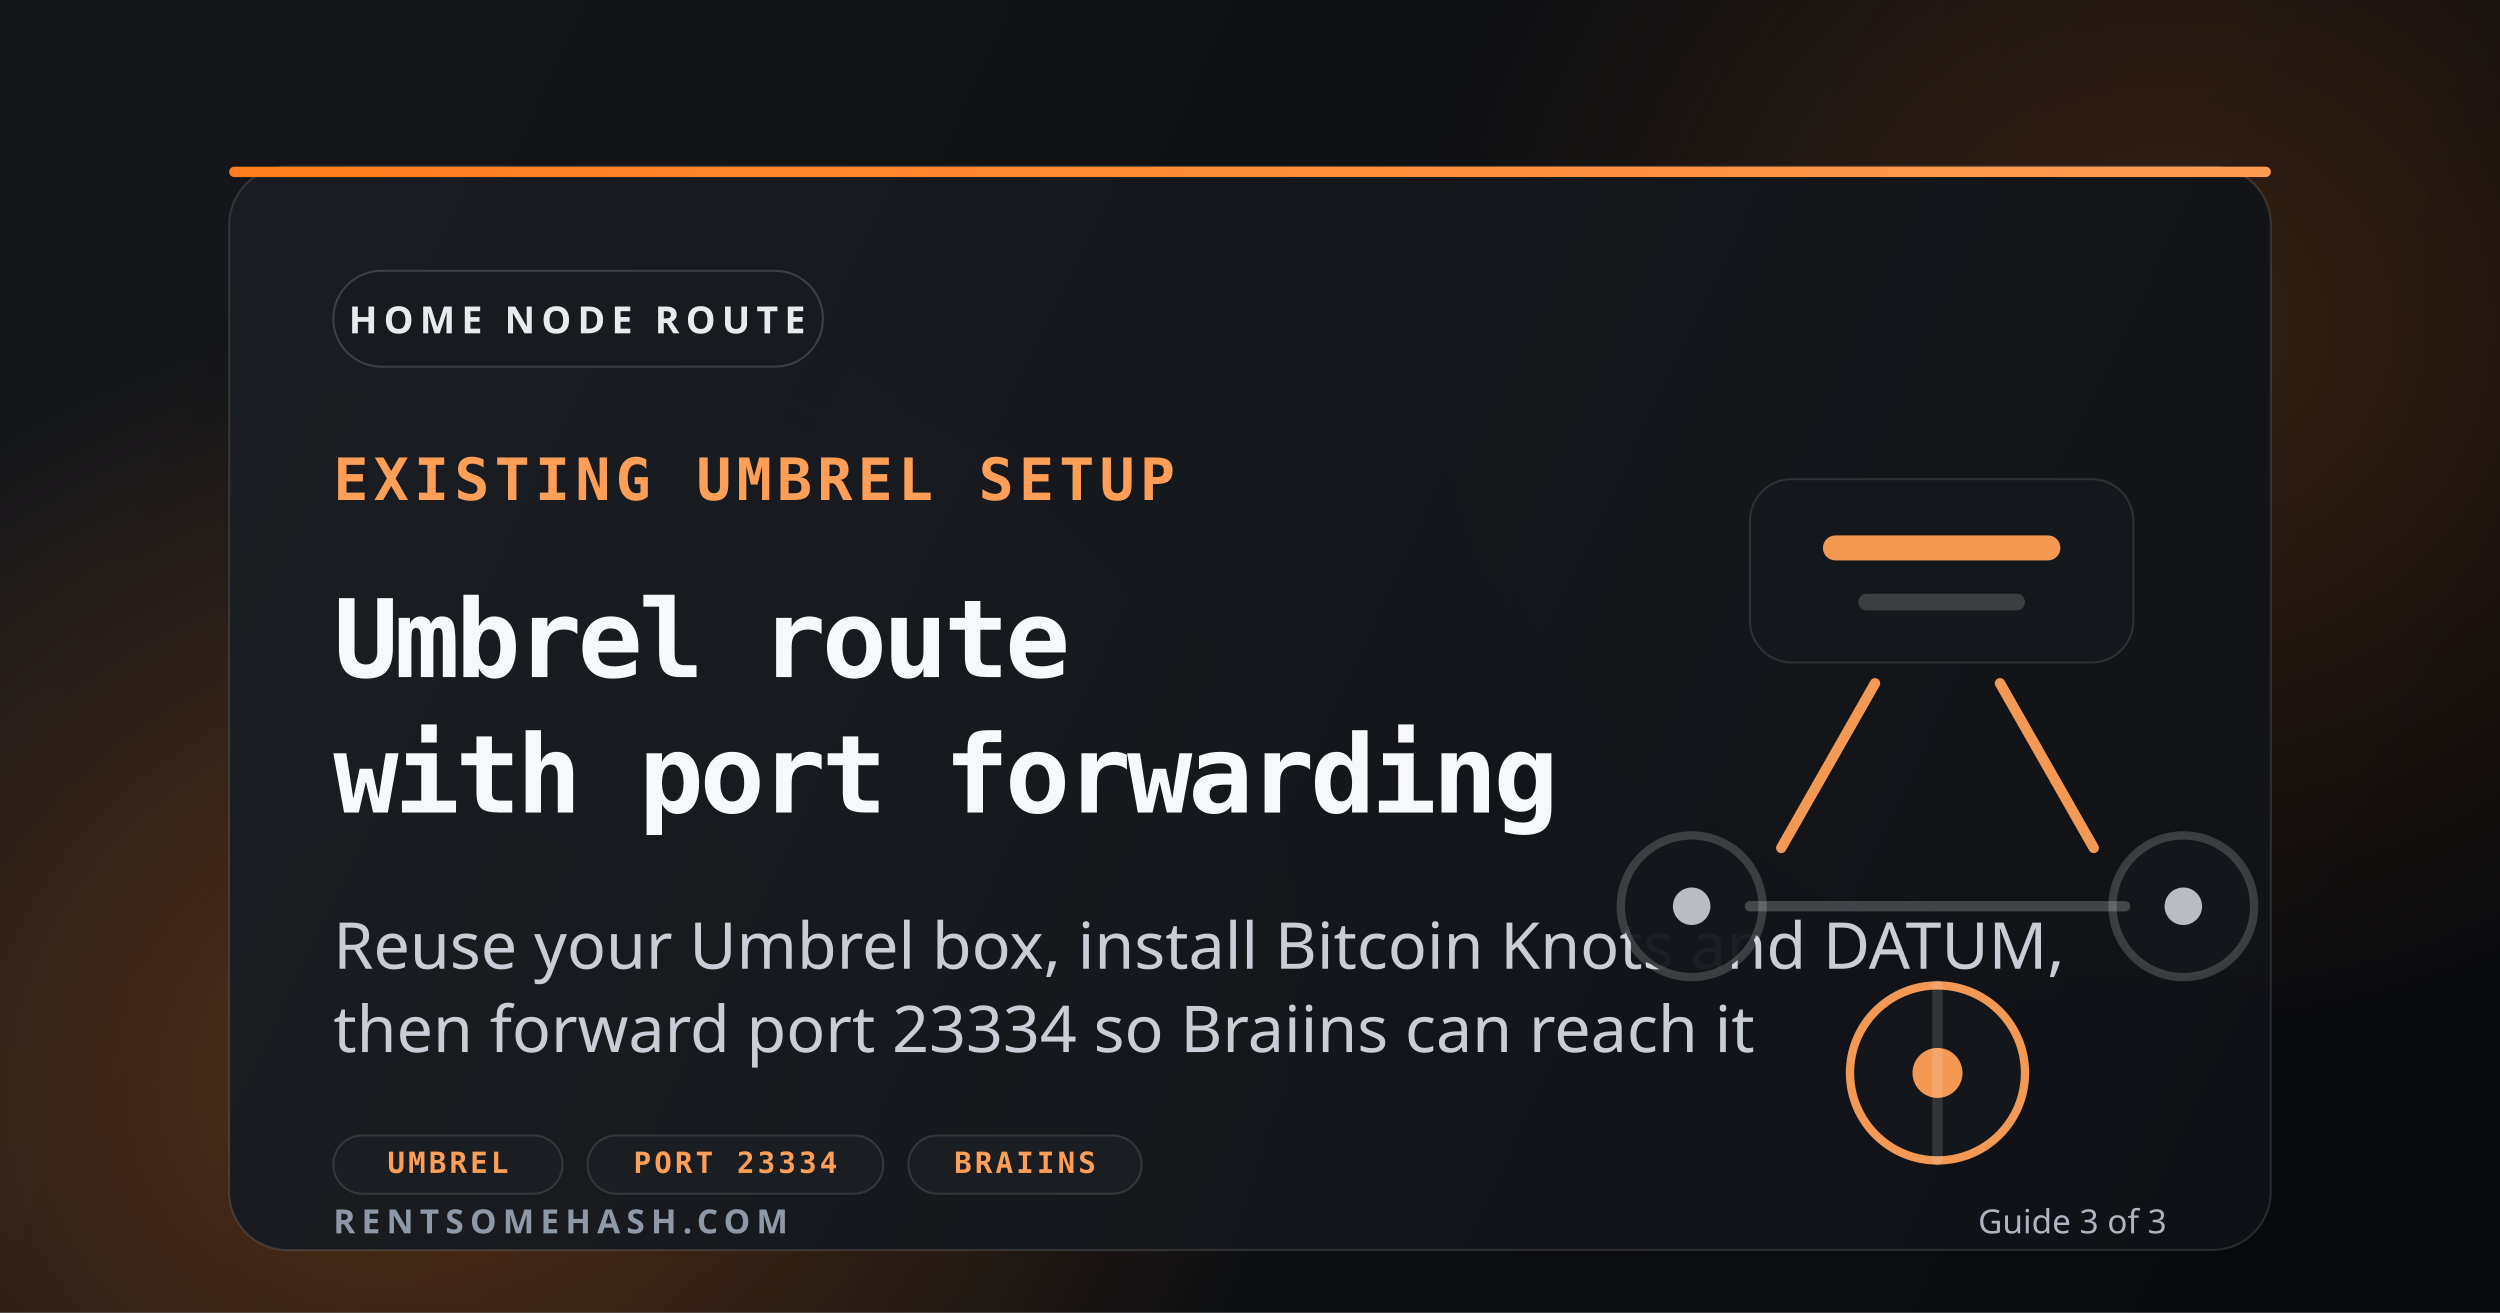
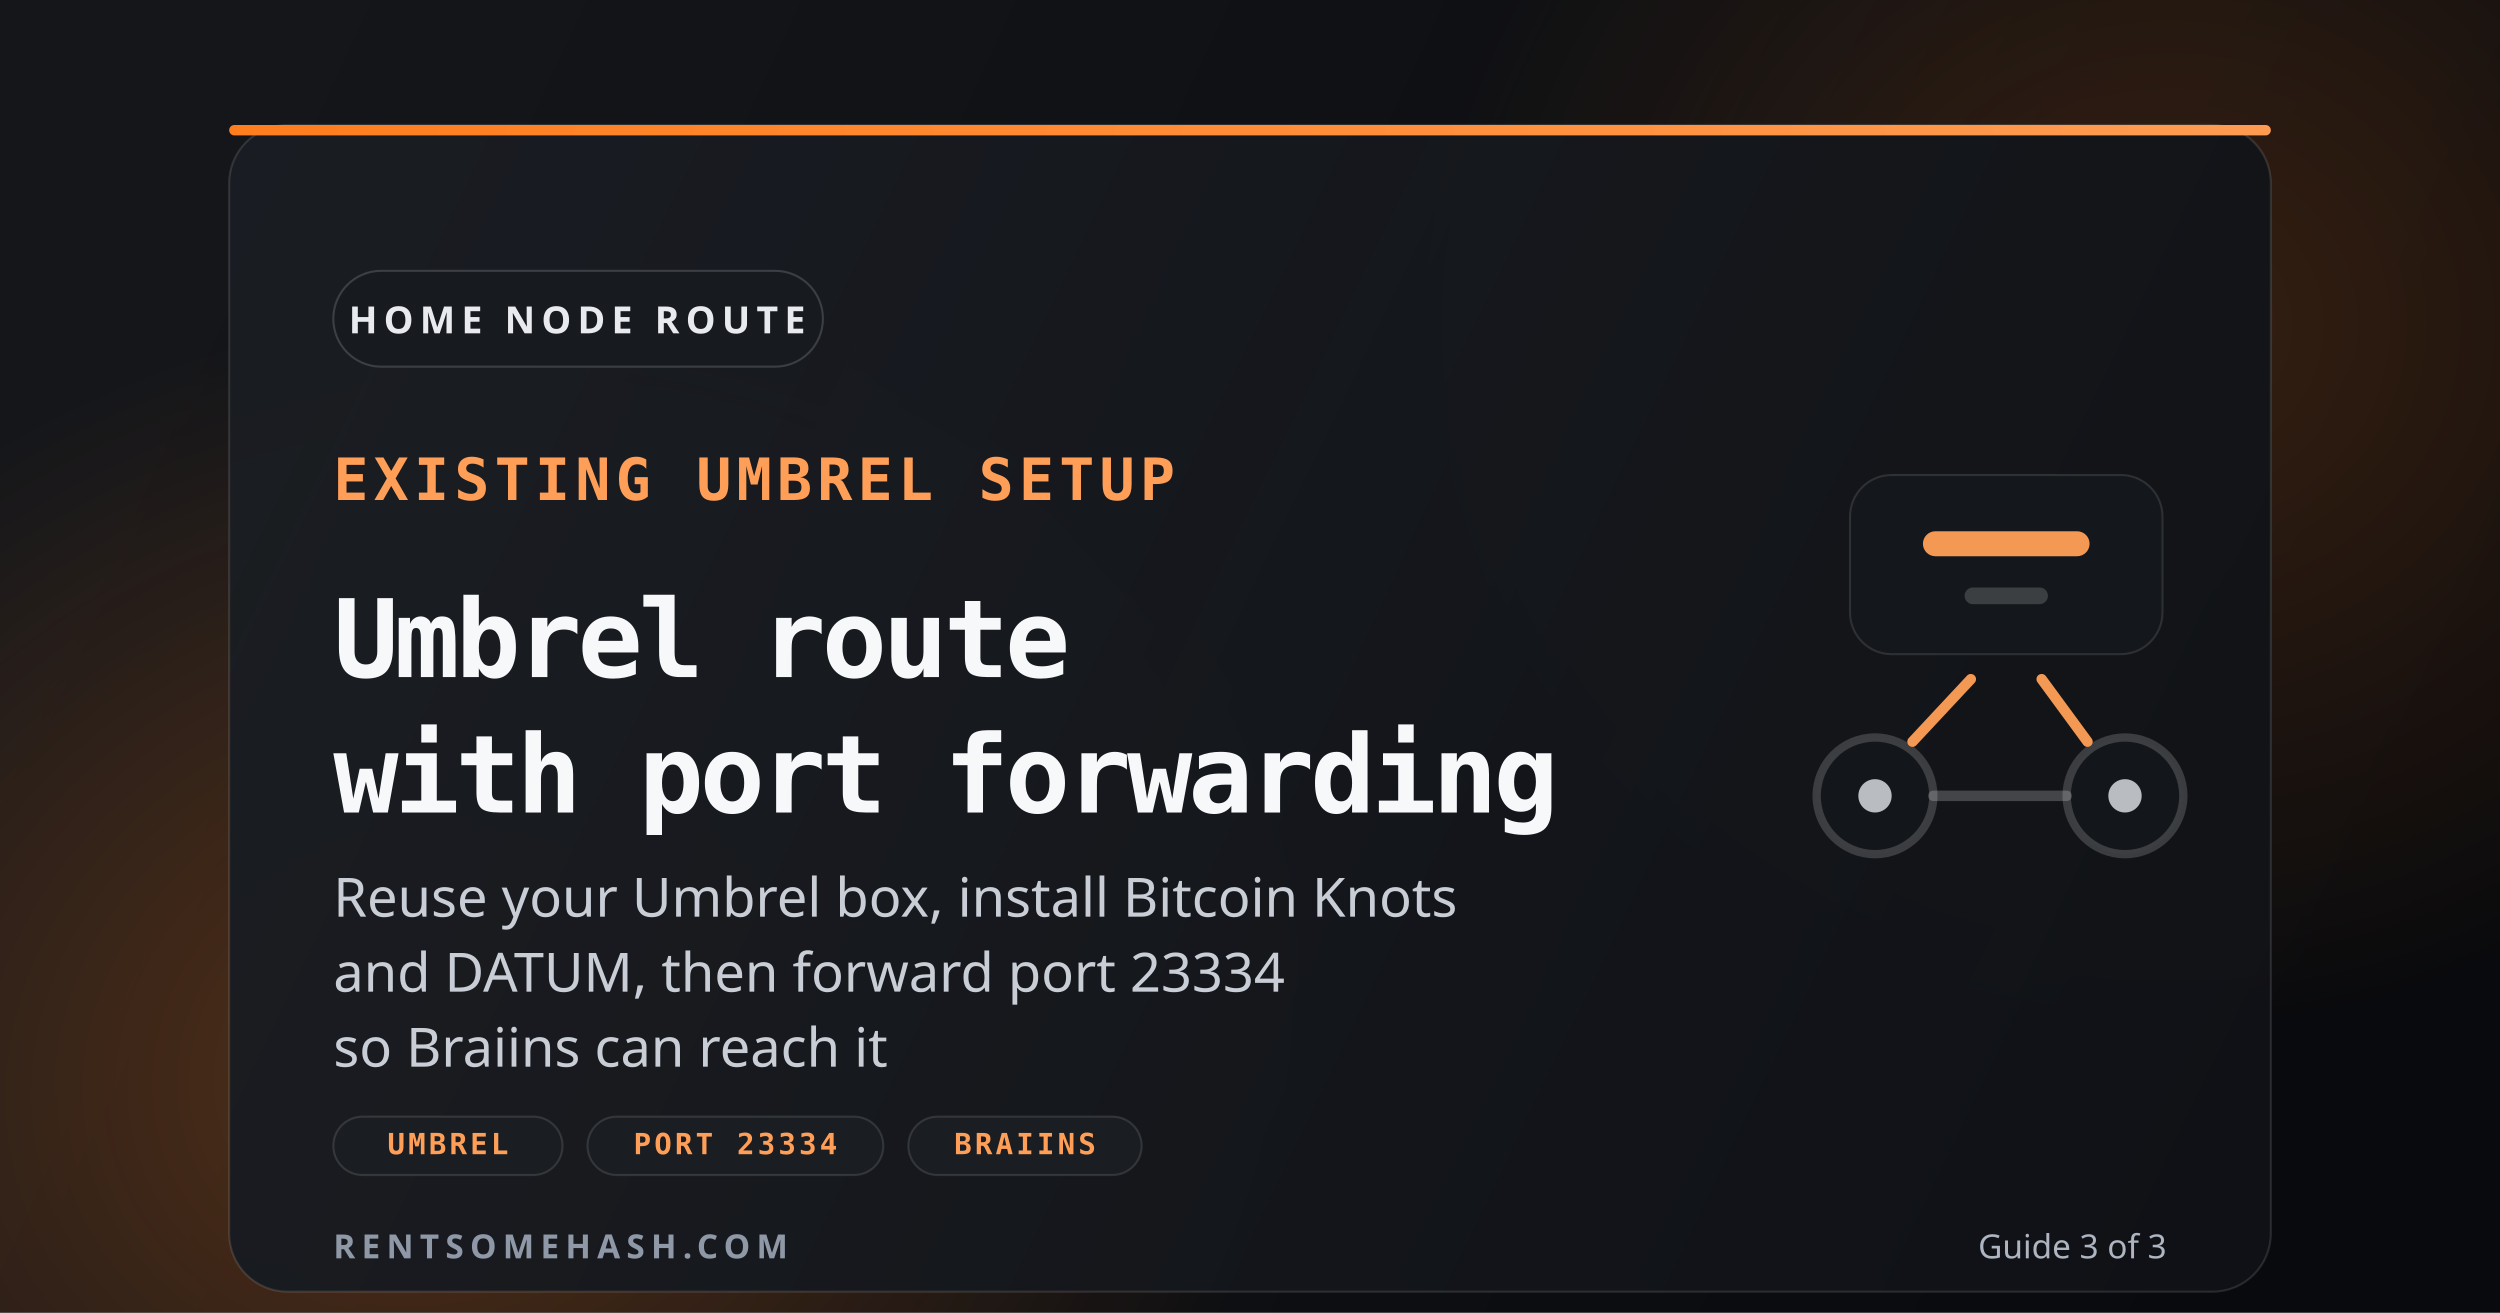
<svg xmlns="http://www.w3.org/2000/svg" width="1800" height="945" viewBox="0 0 1200 630" fill="none">
  <defs>
    <linearGradient id="bg" x1="90" y1="80" x2="1110" y2="550" gradientUnits="userSpaceOnUse">
      <stop stop-color="#14161A" />
      <stop offset="1" stop-color="#090A0D" />
    </linearGradient>
    <linearGradient id="panel" x1="130" y1="88" x2="1070" y2="542" gradientUnits="userSpaceOnUse">
      <stop stop-color="#1A1D22" stop-opacity="0.98" />
      <stop offset="1" stop-color="#101216" stop-opacity="0.96" />
    </linearGradient>
    <radialGradient id="glow" cx="0" cy="0" r="1" gradientUnits="userSpaceOnUse" gradientTransform="translate(1040 155) rotate(180) scale(360 340)">
      <stop stop-color="#FF7A18" stop-opacity="0.18" />
      <stop offset="1" stop-color="#FF7A18" stop-opacity="0" />
    </radialGradient>
    <radialGradient id="glow2" cx="0" cy="0" r="1" gradientUnits="userSpaceOnUse" gradientTransform="translate(205 510) rotate(-18) scale(430 360)">
      <stop stop-color="#FF7A18" stop-opacity="0.28" />
      <stop offset="1" stop-color="#FF7A18" stop-opacity="0" />
    </radialGradient>
    <linearGradient id="accent" x1="0" y1="0" x2="1200" y2="0" gradientUnits="userSpaceOnUse">
      <stop stop-color="#FF7A18" />
      <stop offset="1" stop-color="#FF9F57" />
    </linearGradient>
  </defs>
  <rect width="1200" height="630" fill="#090A0D" />
  <rect width="1200" height="630" fill="url(#bg)" />
  <rect width="1200" height="630" fill="url(#glow)" />
  <rect width="1200" height="630" fill="url(#glow2)" />
-   <rect x="110" y="80" width="980" height="520" rx="28" fill="url(#panel)" stroke="rgba(255,255,255,0.12)" />
-   <rect x="110" y="80" width="980" height="5" rx="2.5" fill="url(#accent)" />
+   <rect x="110" y="60" width="980" height="560" rx="28" fill="url(#panel)" stroke="rgba(255,255,255,0.12)" />
+   <rect x="110" y="60" width="980" height="5" rx="2.5" fill="url(#accent)" />
  <rect x="160" y="130" width="235" height="46" rx="23" fill="#171A1F" stroke="rgba(255,255,255,0.16)" />
  <text x="277" y="160" text-anchor="middle" fill="#E8EAEE" font-family="sans-serif" font-size="18" font-weight="600" letter-spacing="3">HOME NODE ROUTE</text>
  <text x="160" y="240" fill="#FF9F57" font-family="monospace" font-size="28" font-weight="700" letter-spacing="2.5">EXISTING UMBREL SETUP</text>
  <text x="160" y="325" fill="#F7F8FA" font-family="monospace" font-size="52" font-weight="700" letter-spacing="-2">Umbrel route</text>
  <text x="160" y="390" fill="#F7F8FA" font-family="monospace" font-size="52" font-weight="700" letter-spacing="-2">with port forwarding</text>
-   <text x="160" y="465" fill="#C9CED6" font-family="sans-serif" font-size="31" font-weight="500">Reuse your Umbrel box, install Bitcoin Knots and DATUM,</text>
-   <text x="160" y="505" fill="#C9CED6" font-family="sans-serif" font-size="31" font-weight="500">then forward port 23334 so Braiins can reach it</text>
+   <text x="160" y="440" fill="#C9CED6" font-family="sans-serif" font-size="26" font-weight="500">Reuse your Umbrel box, install Bitcoin Knots</text>
+   <text x="160" y="476" fill="#C9CED6" font-family="sans-serif" font-size="26" font-weight="500">and DATUM, then forward port 23334</text>
+   <text x="160" y="512" fill="#C9CED6" font-family="sans-serif" font-size="26" font-weight="500">so Braiins can reach it</text>
  <g>
-     <rect x="160" y="545" width="110" height="28" rx="14" fill="#1A1D22" stroke="rgba(255,255,255,0.12)" />
-     <text x="215" y="563" text-anchor="middle" fill="#FF9F57" font-family="monospace" font-size="14" font-weight="700" letter-spacing="1.5">UMBREL</text>
-     <rect x="282" y="545" width="142" height="28" rx="14" fill="#1A1D22" stroke="rgba(255,255,255,0.12)" />
-     <text x="353" y="563" text-anchor="middle" fill="#FF9F57" font-family="monospace" font-size="14" font-weight="700" letter-spacing="1.5">PORT 23334</text>
-     <rect x="436" y="545" width="112" height="28" rx="14" fill="#1A1D22" stroke="rgba(255,255,255,0.12)" />
-     <text x="492" y="563" text-anchor="middle" fill="#FF9F57" font-family="monospace" font-size="14" font-weight="700" letter-spacing="1.5">BRAIINS</text>
+     <rect x="160" y="536" width="110" height="28" rx="14" fill="#1A1D22" stroke="rgba(255,255,255,0.12)" />
+     <text x="215" y="554" text-anchor="middle" fill="#FF9F57" font-family="monospace" font-size="14" font-weight="700" letter-spacing="1.5">UMBREL</text>
+     <rect x="282" y="536" width="142" height="28" rx="14" fill="#1A1D22" stroke="rgba(255,255,255,0.12)" />
+     <text x="353" y="554" text-anchor="middle" fill="#FF9F57" font-family="monospace" font-size="14" font-weight="700" letter-spacing="1.5">PORT 23334</text>
+     <rect x="436" y="536" width="112" height="28" rx="14" fill="#1A1D22" stroke="rgba(255,255,255,0.12)" />
+     <text x="492" y="554" text-anchor="middle" fill="#FF9F57" font-family="monospace" font-size="14" font-weight="700" letter-spacing="1.5">BRAIINS</text>
  </g>
  <g opacity="0.95">
-     <rect x="840" y="230" width="184" height="88" rx="20" fill="#14171B" stroke="rgba(255,255,255,0.12)" />
-     <rect x="875" y="257" width="114" height="12" rx="6" fill="#FF9F57" />
-     <rect x="892" y="285" width="80" height="8" rx="4" fill="#FFFFFF" fill-opacity="0.18" />
-     <circle cx="812" cy="435" r="34" fill="#13161A" stroke="rgba(255,255,255,0.18)" stroke-width="4" />
-     <circle cx="812" cy="435" r="9" fill="#E8EAEE" fill-opacity="0.82" />
-     <circle cx="1048" cy="435" r="34" fill="#13161A" stroke="rgba(255,255,255,0.18)" stroke-width="4" />
-     <circle cx="1048" cy="435" r="9" fill="#E8EAEE" fill-opacity="0.82" />
-     <circle cx="930" cy="515" r="42" fill="#13161A" stroke="#FF9F57" stroke-width="4" />
-     <circle cx="930" cy="515" r="12" fill="#FF9F57" />
-     <path d="M855 407L900 328" stroke="#FF9F57" stroke-width="5" stroke-linecap="round" />
-     <path d="M1005 407L960 328" stroke="#FF9F57" stroke-width="5" stroke-linecap="round" />
-     <path d="M840 435H1020" stroke="#FFFFFF" stroke-opacity="0.22" stroke-width="5" stroke-linecap="round" />
-     <path d="M930 473V557" stroke="#FFFFFF" stroke-opacity="0.14" stroke-width="5" stroke-linecap="round" />
+     <rect x="888" y="228" width="150" height="86" rx="20" fill="#14171B" stroke="rgba(255,255,255,0.12)" />
+     <rect x="923" y="255" width="80" height="12" rx="6" fill="#FF9F57" />
+     <rect x="943" y="282" width="40" height="8" rx="4" fill="#FFFFFF" fill-opacity="0.18" />
+     <circle cx="900" cy="382" r="28" fill="#13161A" stroke="rgba(255,255,255,0.18)" stroke-width="4" />
+     <circle cx="900" cy="382" r="8" fill="#E8EAEE" fill-opacity="0.82" />
+     <circle cx="1020" cy="382" r="28" fill="#13161A" stroke="rgba(255,255,255,0.18)" stroke-width="4" />
+     <circle cx="1020" cy="382" r="8" fill="#E8EAEE" fill-opacity="0.82" />
+     <path d="M946 326L918 356" stroke="#FF9F57" stroke-width="5" stroke-linecap="round" />
+     <path d="M980 326L1002 356" stroke="#FF9F57" stroke-width="5" stroke-linecap="round" />
+     <path d="M928 382H992" stroke="#FFFFFF" stroke-opacity="0.22" stroke-width="5" stroke-linecap="round" />
  </g>
-   <text x="160" y="592" fill="#8F98A6" font-family="sans-serif" font-size="16" font-weight="600" letter-spacing="3">RENTSOMEHASH.COM</text>
-   <text x="1040" y="592" text-anchor="end" fill="#AEB5C0" font-family="sans-serif" font-size="16" font-weight="500">Guide 3 of 3</text>
+   <text x="160" y="604" fill="#8F98A6" font-family="sans-serif" font-size="16" font-weight="600" letter-spacing="3">RENTSOMEHASH.COM</text>
+   <text x="1040" y="604" text-anchor="end" fill="#AEB5C0" font-family="sans-serif" font-size="16" font-weight="500">Guide 3 of 3</text>
</svg>
